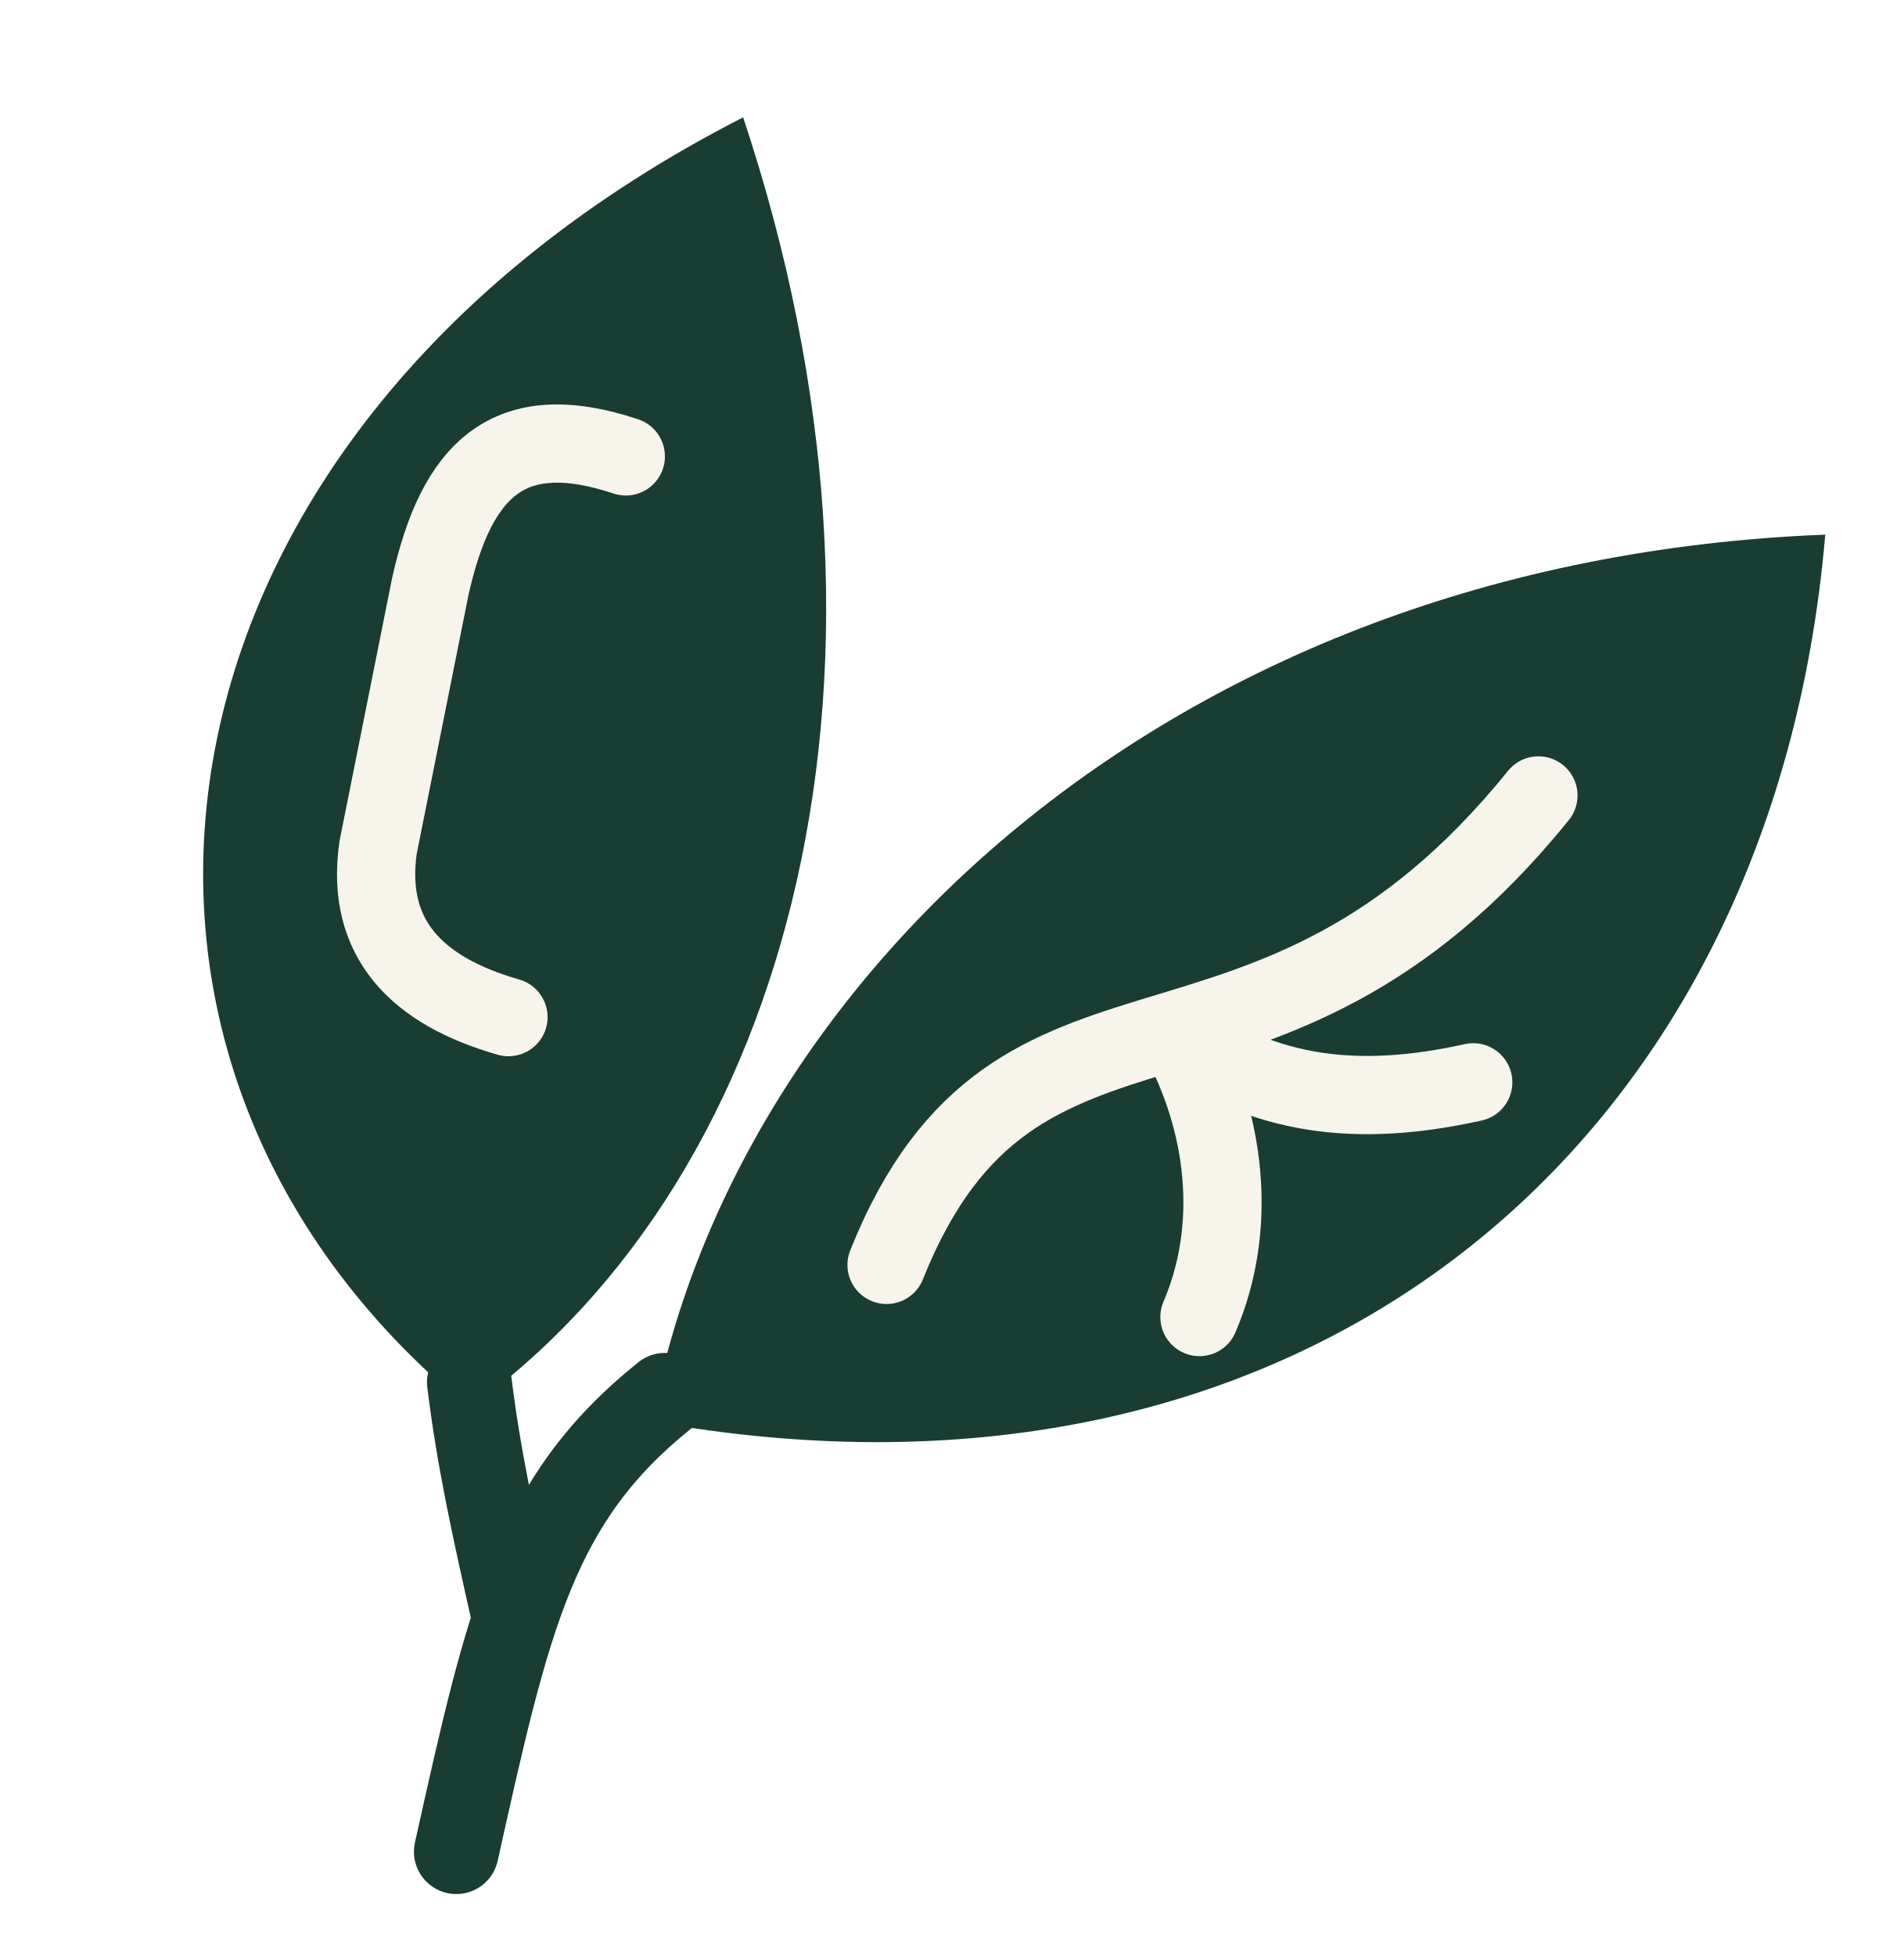
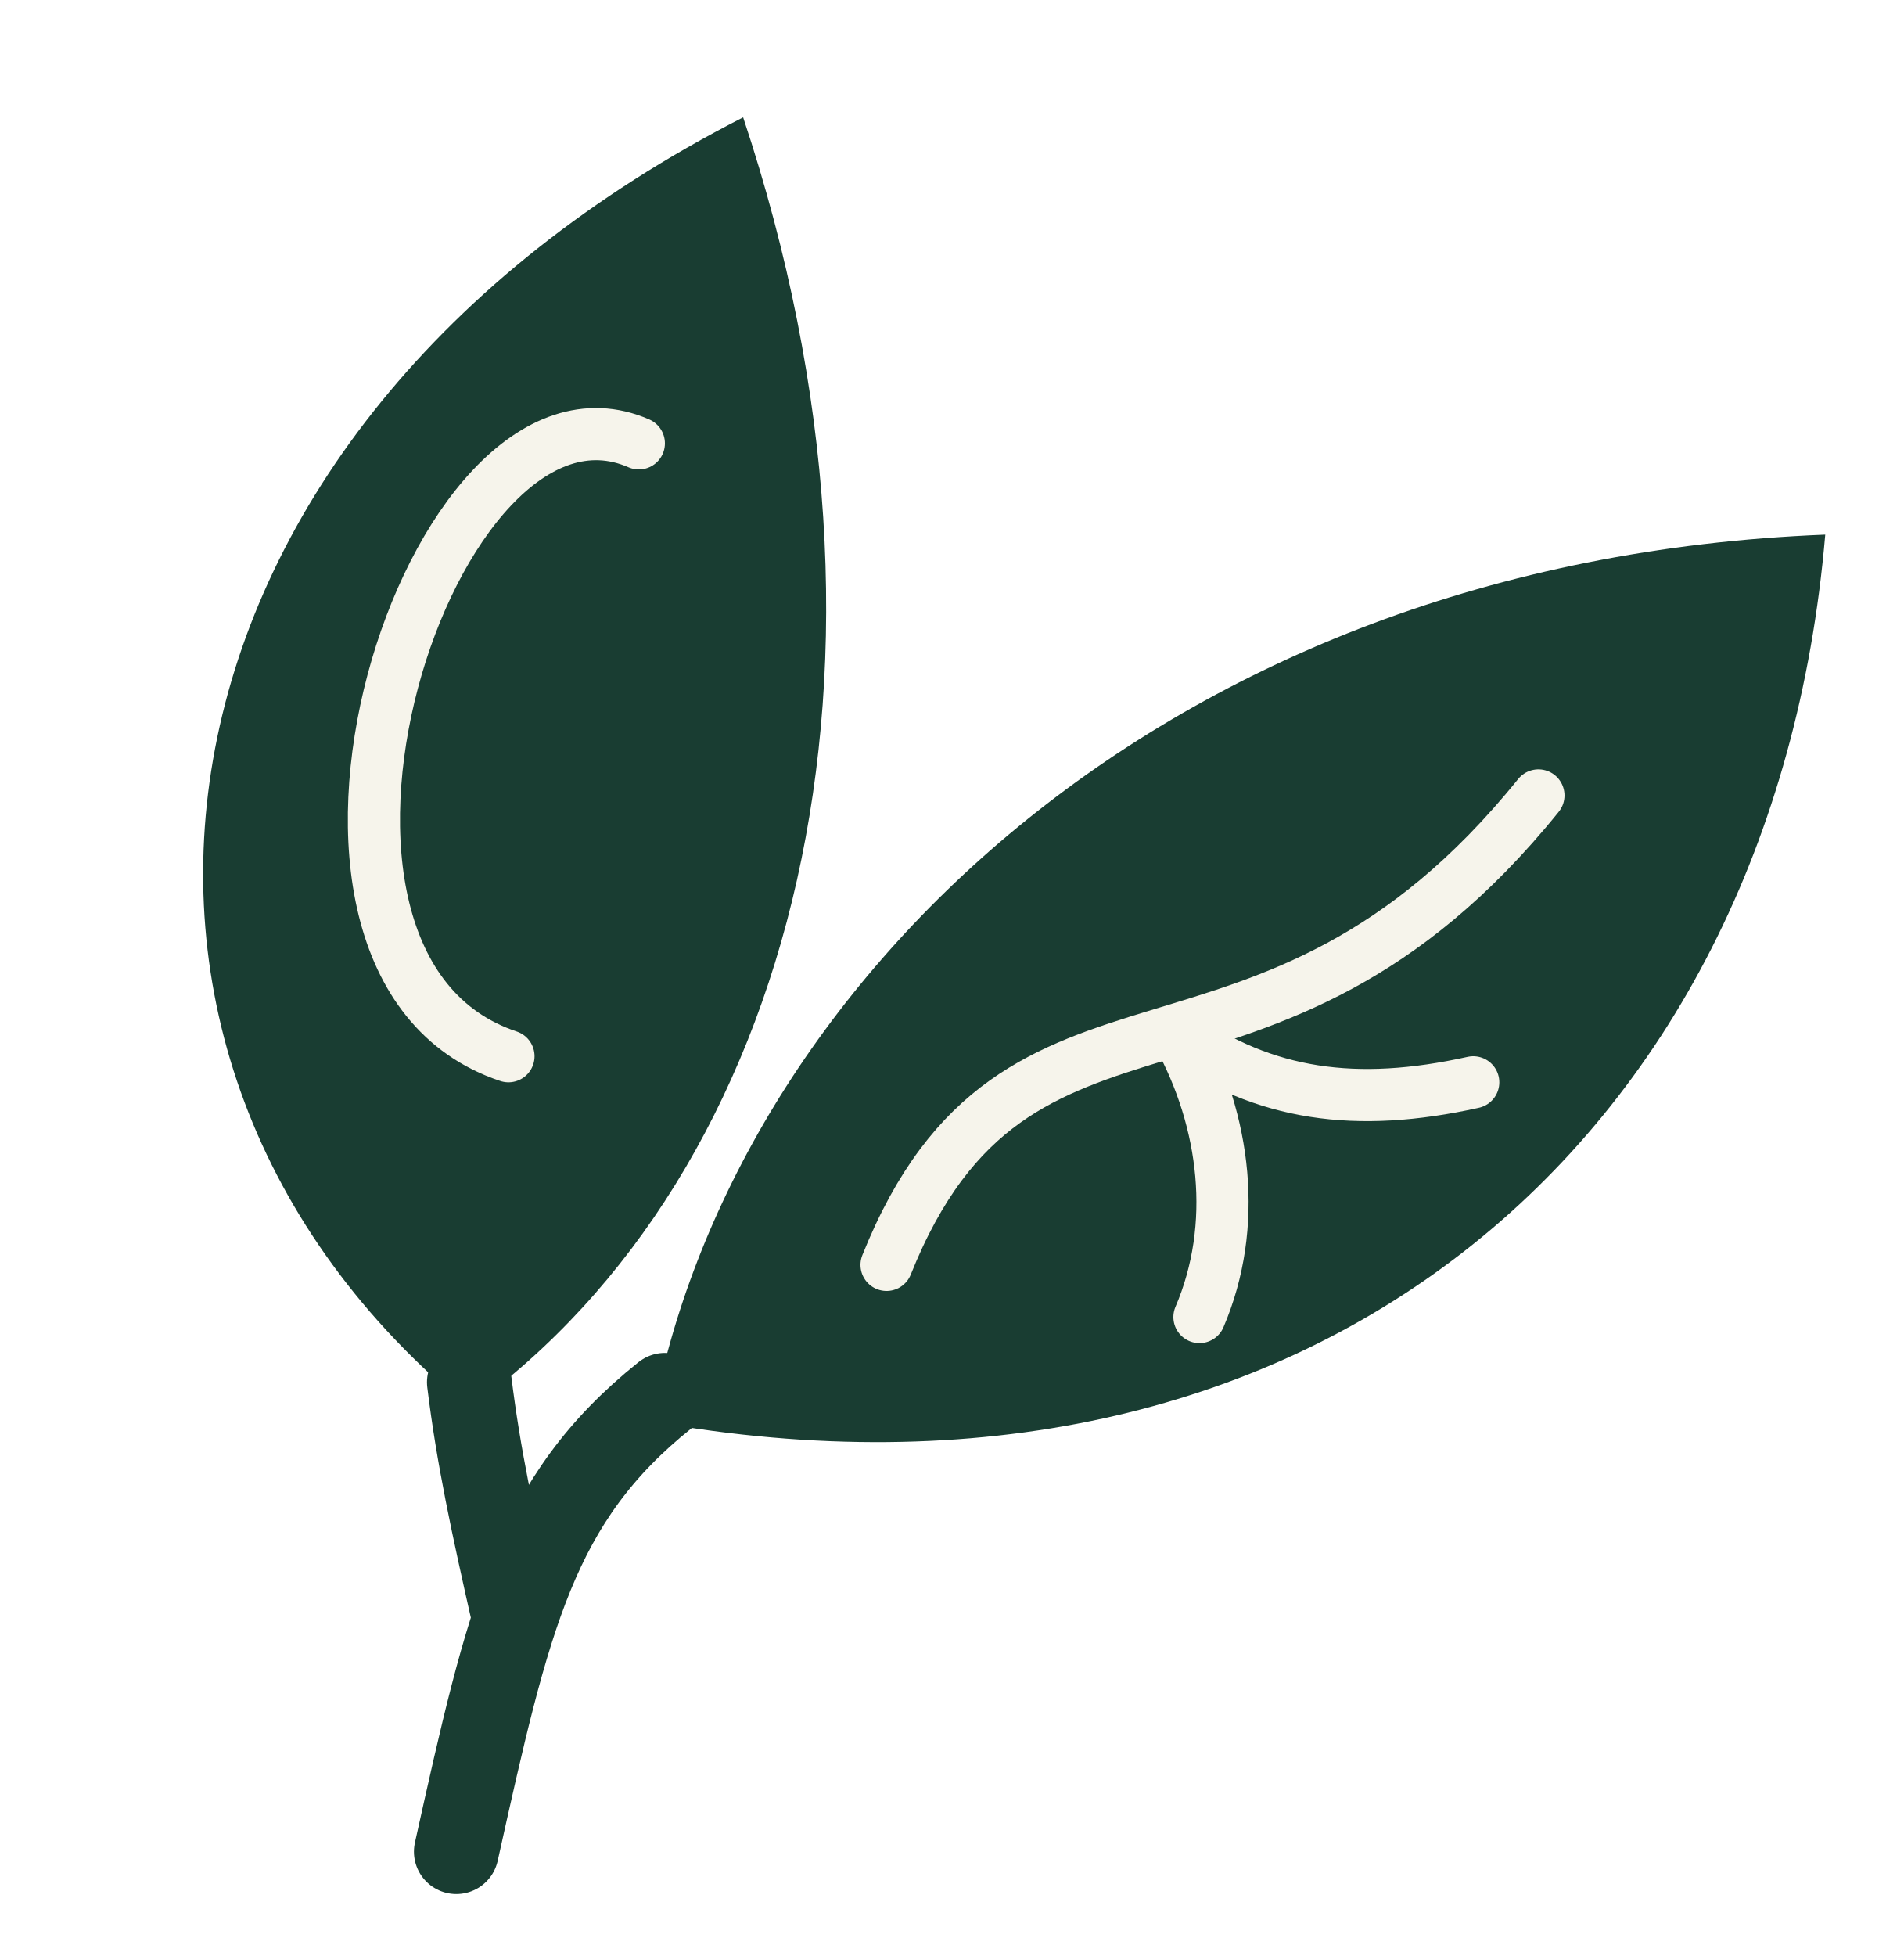
<svg xmlns="http://www.w3.org/2000/svg" viewBox="10 4 146 150" role="img" aria-labelledby="title desc">
  <g id="plant" fill="#193d32">
    <path id="stem" d="M45 146C49 128 51 119 61 111M49.48 128.208C47.8 120.8 46.7 115.7 46 110" fill="none" stroke="#193d32" stroke-width="6.5" stroke-linecap="round" stroke-linejoin="round" />
    <path id="carbon-leaf" d="M46 112C13 85 20 37 67 13C81 55 71 94 46 112Z" />
    <path id="kit-leaf" d="M60 113C66 80 99 47 150 45C146 92 110 122 60 113Z" />
  </g>
-   <g id="letter-veins" fill="none" stroke="#f6f4eb" stroke-width="6" stroke-linecap="round" stroke-linejoin="round">
-     <path id="c-vein" d="M58 39C49 36 45 40 43 49L39 69C38 76 42 80 49 82" />
+   <g id="letter-veins" fill="none" stroke="#f6f4eb" stroke-width="4" stroke-linecap="round" stroke-linejoin="round">
+     <path id="c-vein" d="M59 38C43 31 28 78 49 85" />
    <path id="k-spine" d="M78 101C88 76 107 91 128 65" />
    <path id="k-branches" d="M100.375 83.375C107 88 114 89 123 87M100.375 83.375C104 90 105 98 102 105" />
  </g>
</svg>
